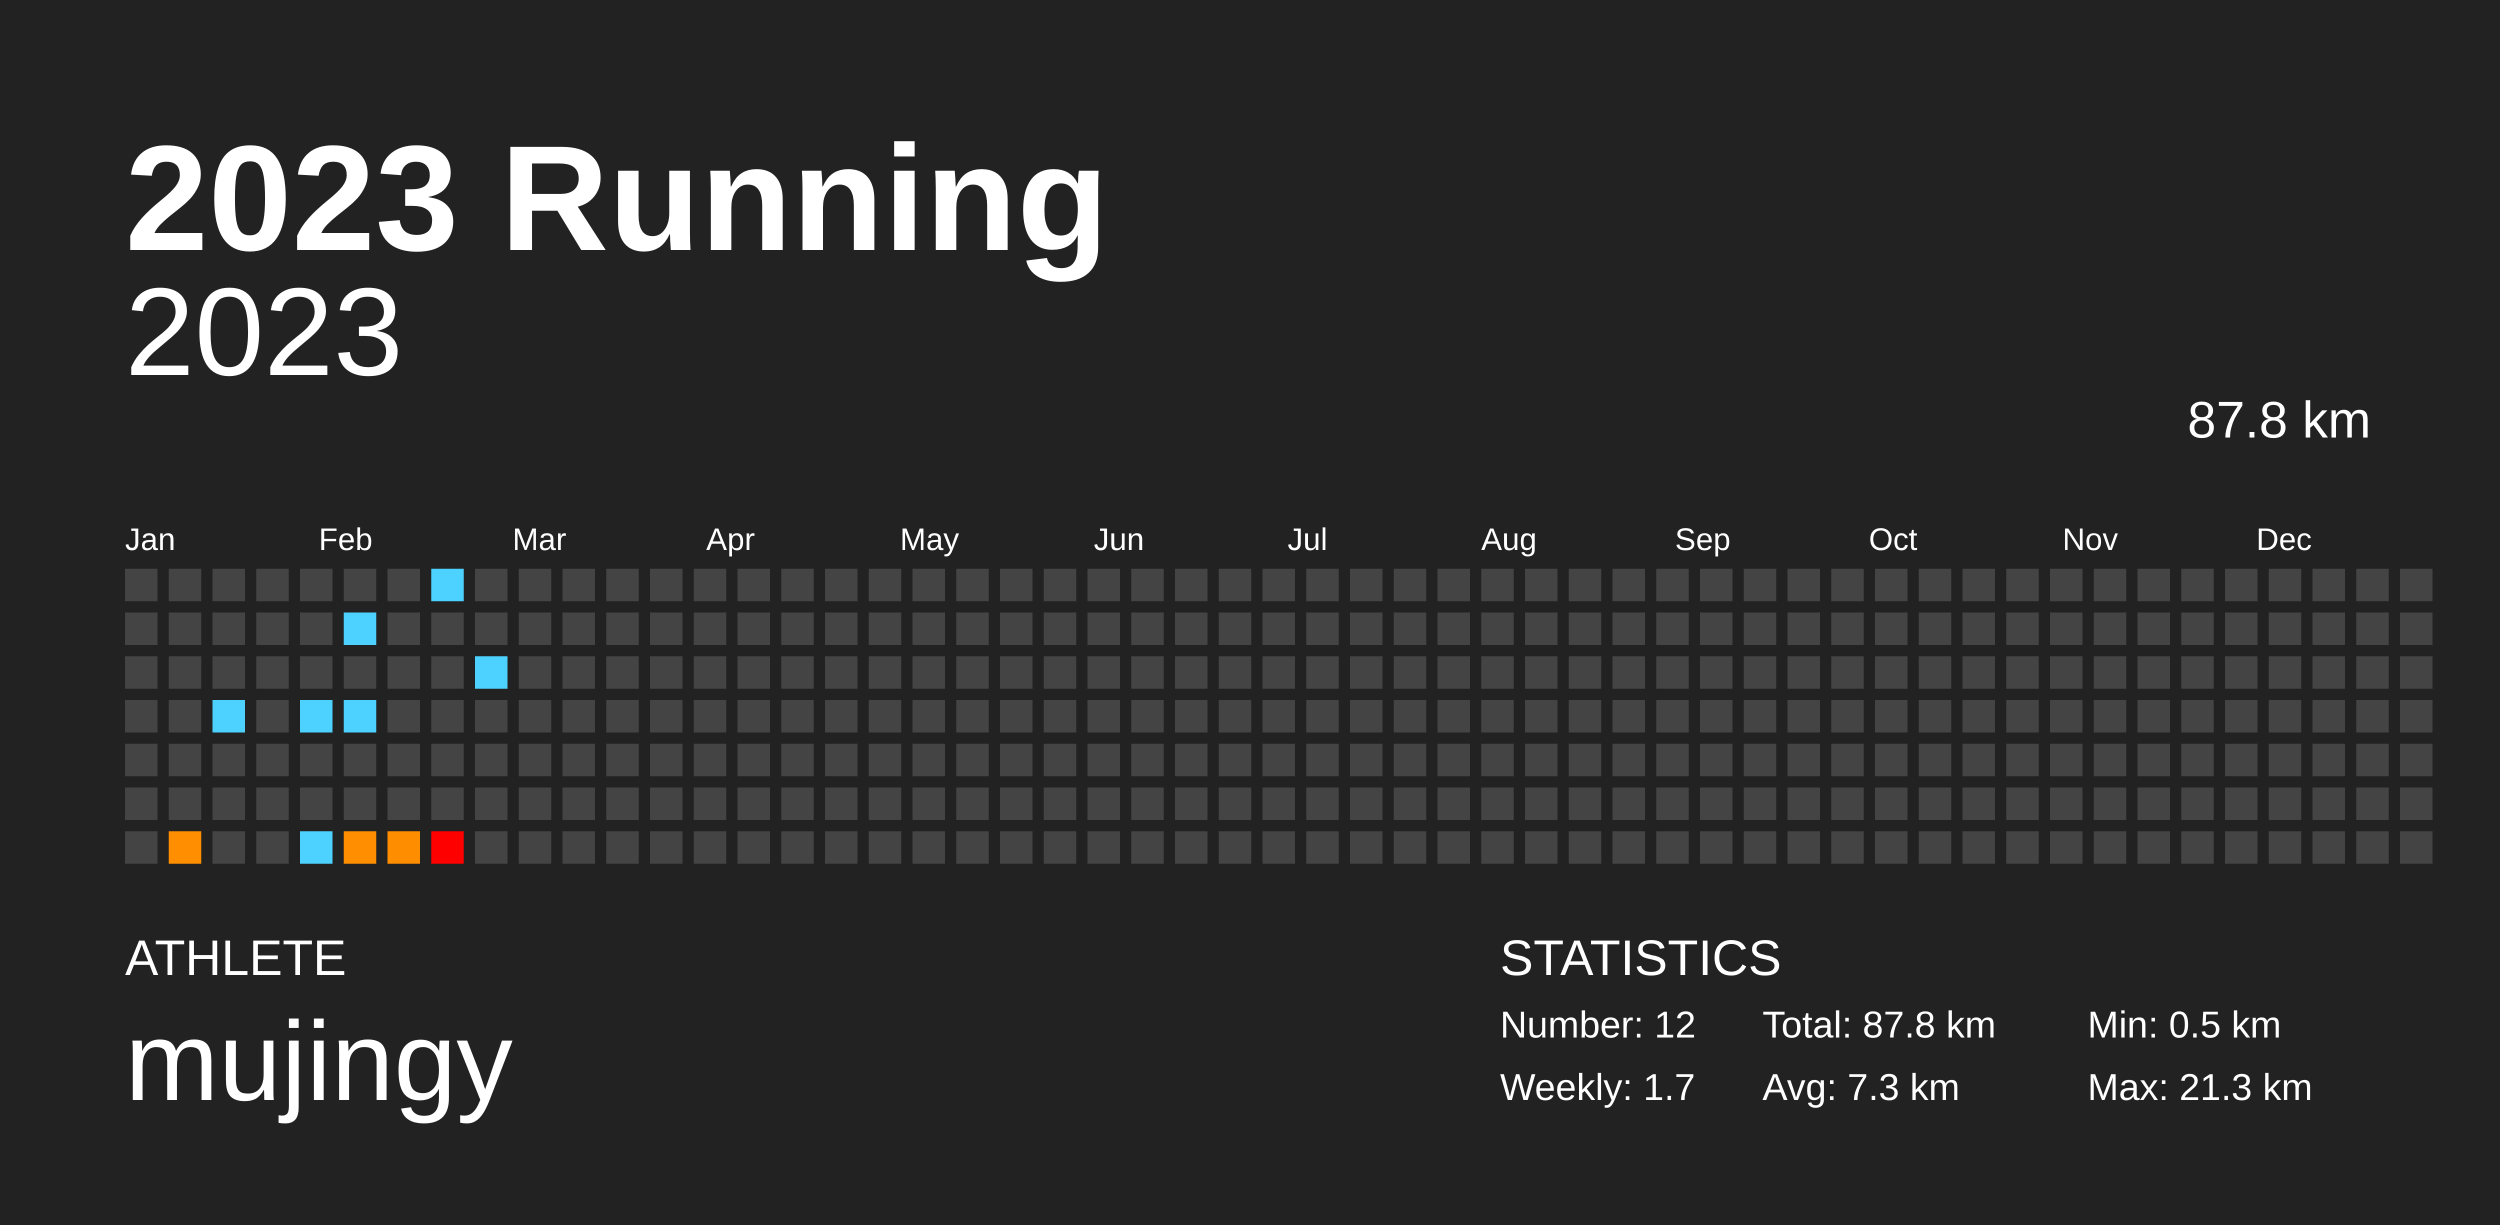
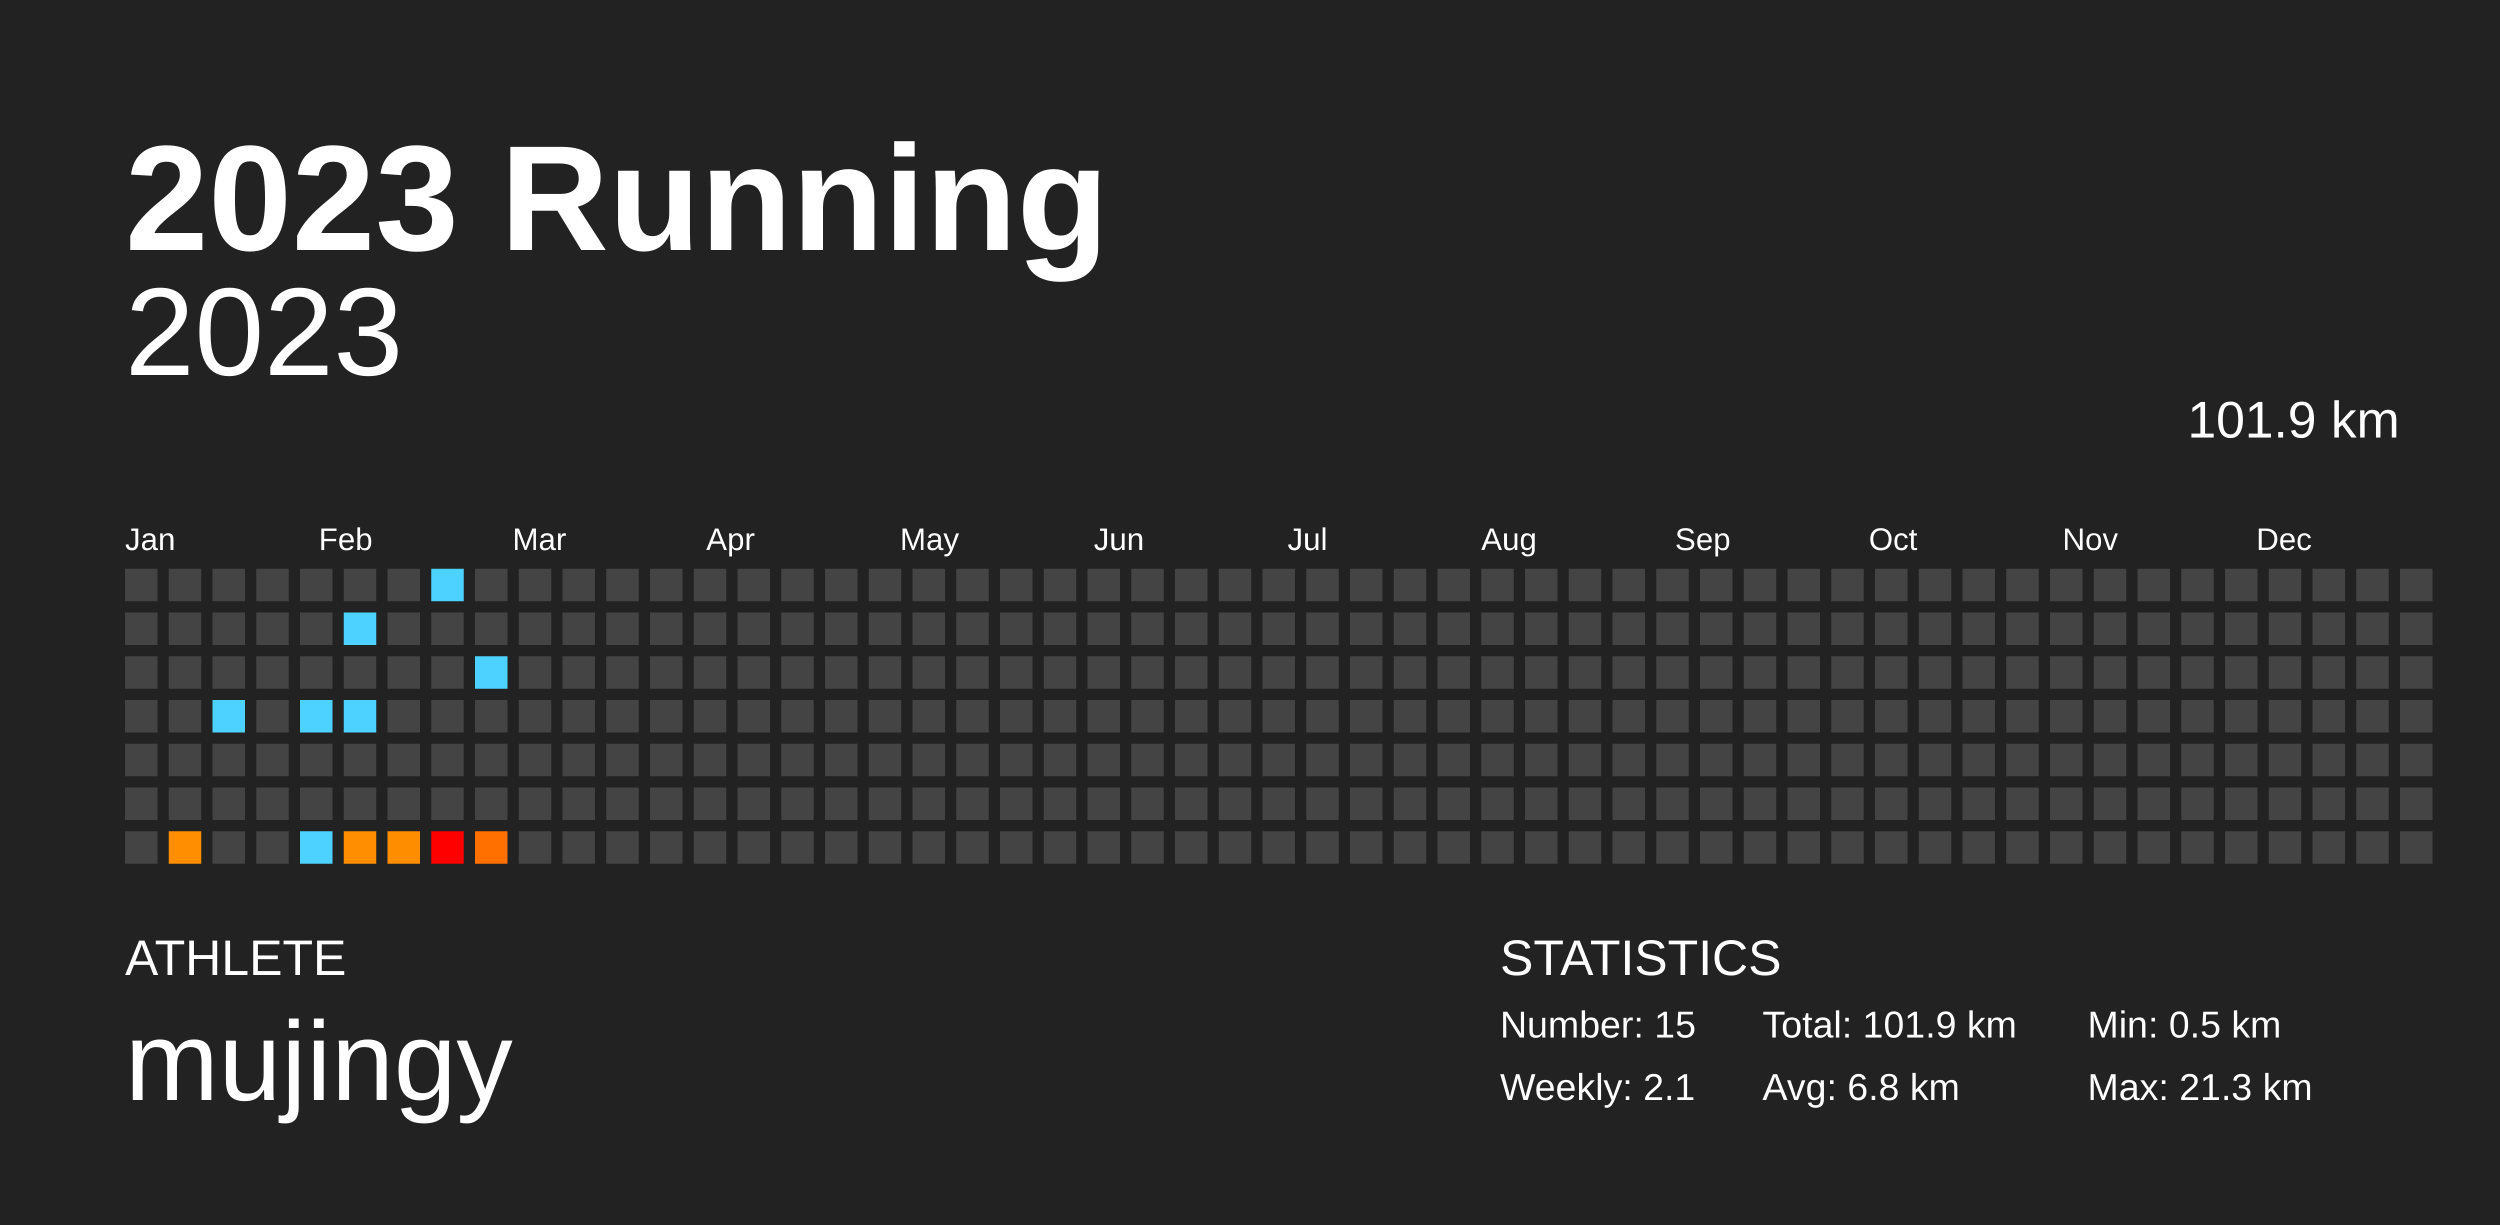
<svg xmlns="http://www.w3.org/2000/svg" baseProfile="full" height="98mm" version="1.1" viewBox="0,0,200,98" width="200mm">
  <defs />
  <rect fill="#222222" height="98" width="200" x="0" y="0" />
  <text fill="#FFFFFF" style="font-size:12px; font-family:Arial; font-weight:bold;" x="10" y="20">2023 Running</text>
  <text fill="#FFFFFF" style="font-size:4px; font-family:Arial" x="10" y="78">ATHLETE</text>
  <text fill="#FFFFFF" style="font-size:9px; font-family:Arial" x="10" y="88">mujingy</text>
  <text fill="#FFFFFF" style="font-size:4px; font-family:Arial" x="120" y="78">STATISTICS</text>
-   <text fill="#FFFFFF" style="font-size:3px; font-family:Arial" x="120" y="83">Number: 12</text>
-   <text fill="#FFFFFF" style="font-size:3px; font-family:Arial" x="120" y="88">Weekly: 1.7</text>
-   <text fill="#FFFFFF" style="font-size:3px; font-family:Arial" x="141" y="83">Total: 87.8 km</text>
-   <text fill="#FFFFFF" style="font-size:3px; font-family:Arial" x="141" y="88">Avg: 7.3 km</text>
+   <text fill="#FFFFFF" style="font-size:3px; font-family:Arial" x="120" y="83">Number: 15</text>
+   <text fill="#FFFFFF" style="font-size:3px; font-family:Arial" x="120" y="88">Weekly: 2.1</text>
+   <text fill="#FFFFFF" style="font-size:3px; font-family:Arial" x="141" y="83">Total: 101.9 km</text>
+   <text fill="#FFFFFF" style="font-size:3px; font-family:Arial" x="141" y="88">Avg: 6.8 km</text>
  <text fill="#FFFFFF" style="font-size:3px; font-family:Arial" x="167" y="83">Min: 0.5 km</text>
  <text fill="#FFFFFF" style="font-size:3px; font-family:Arial" x="167" y="88">Max: 21.3 km</text>
  <text alignment-baseline="hanging" fill="#FFFFFF" style="font-size:10.0px; font-family:Arial;" x="10" y="30">2023</text>
-   <text alignment-baseline="hanging" fill="#FFFFFF" style="font-size:4.125px; font-family:Arial;" x="175" y="35">87.8 km</text>
+   <text alignment-baseline="hanging" fill="#FFFFFF" style="font-size:4.125px; font-family:Arial;" x="175" y="35">101.9 km</text>
  <text fill="#FFFFFF" style="font-size:2.5px; font-family:Arial" x="10.0" y="44">Jan</text>
  <text fill="#FFFFFF" style="font-size:2.5px; font-family:Arial" x="25.5" y="44">Feb</text>
  <text fill="#FFFFFF" style="font-size:2.5px; font-family:Arial" x="41.0" y="44">Mar</text>
  <text fill="#FFFFFF" style="font-size:2.5px; font-family:Arial" x="56.5" y="44">Apr</text>
  <text fill="#FFFFFF" style="font-size:2.5px; font-family:Arial" x="72.0" y="44">May</text>
  <text fill="#FFFFFF" style="font-size:2.5px; font-family:Arial" x="87.5" y="44">Jun</text>
  <text fill="#FFFFFF" style="font-size:2.5px; font-family:Arial" x="103.0" y="44">Jul</text>
  <text fill="#FFFFFF" style="font-size:2.5px; font-family:Arial" x="118.5" y="44">Aug</text>
  <text fill="#FFFFFF" style="font-size:2.5px; font-family:Arial" x="134.0" y="44">Sep</text>
  <text fill="#FFFFFF" style="font-size:2.5px; font-family:Arial" x="149.5" y="44">Oct</text>
  <text fill="#FFFFFF" style="font-size:2.5px; font-family:Arial" x="165.0" y="44">Nov</text>
  <text fill="#FFFFFF" style="font-size:2.5px; font-family:Arial" x="180.5" y="44">Dec</text>
  <rect fill="#444444" height="2.6" width="2.6" x="10.0" y="45.5" />
  <rect fill="#444444" height="2.6" width="2.6" x="10.0" y="49.0" />
  <rect fill="#444444" height="2.6" width="2.6" x="10.0" y="52.5" />
  <rect fill="#444444" height="2.6" width="2.6" x="10.0" y="56.0" />
  <rect fill="#444444" height="2.6" width="2.6" x="10.0" y="59.5" />
  <rect fill="#444444" height="2.6" width="2.6" x="10.0" y="63.0" />
  <rect fill="#444444" height="2.6" width="2.6" x="10.0" y="66.5" />
  <rect fill="#444444" height="2.6" width="2.6" x="13.5" y="45.5" />
  <rect fill="#444444" height="2.6" width="2.6" x="13.5" y="49.0" />
  <rect fill="#444444" height="2.6" width="2.6" x="13.5" y="52.5" />
  <rect fill="#444444" height="2.6" width="2.6" x="13.5" y="56.0" />
  <rect fill="#444444" height="2.6" width="2.6" x="13.5" y="59.5" />
  <rect fill="#444444" height="2.6" width="2.6" x="13.5" y="63.0" />
  <rect fill="#ff8e00" height="2.6" width="2.6" x="13.5" y="66.5" />
  <rect fill="#444444" height="2.6" width="2.6" x="17.0" y="45.5" />
  <rect fill="#444444" height="2.6" width="2.6" x="17.0" y="49.0" />
  <rect fill="#444444" height="2.6" width="2.6" x="17.0" y="52.5" />
  <rect fill="#4dd2ff" height="2.6" width="2.6" x="17.0" y="56.0" />
  <rect fill="#444444" height="2.6" width="2.6" x="17.0" y="59.5" />
  <rect fill="#444444" height="2.6" width="2.6" x="17.0" y="63.0" />
  <rect fill="#444444" height="2.6" width="2.6" x="17.0" y="66.5" />
  <rect fill="#444444" height="2.6" width="2.6" x="20.5" y="45.5" />
  <rect fill="#444444" height="2.6" width="2.6" x="20.5" y="49.0" />
  <rect fill="#444444" height="2.6" width="2.6" x="20.5" y="52.5" />
  <rect fill="#444444" height="2.6" width="2.6" x="20.5" y="56.0" />
  <rect fill="#444444" height="2.6" width="2.6" x="20.5" y="59.5" />
  <rect fill="#444444" height="2.6" width="2.6" x="20.5" y="63.0" />
  <rect fill="#444444" height="2.6" width="2.6" x="20.5" y="66.5" />
  <rect fill="#444444" height="2.6" width="2.6" x="24.0" y="45.5" />
  <rect fill="#444444" height="2.6" width="2.6" x="24.0" y="49.0" />
  <rect fill="#444444" height="2.6" width="2.6" x="24.0" y="52.5" />
  <rect fill="#4dd2ff" height="2.6" width="2.6" x="24.0" y="56.0" />
  <rect fill="#444444" height="2.6" width="2.6" x="24.0" y="59.5" />
  <rect fill="#444444" height="2.6" width="2.6" x="24.0" y="63.0" />
  <rect fill="#4dd2ff" height="2.6" width="2.6" x="24.0" y="66.5" />
  <rect fill="#444444" height="2.6" width="2.6" x="27.5" y="45.5" />
  <rect fill="#4dd2ff" height="2.6" width="2.6" x="27.5" y="49.0" />
  <rect fill="#444444" height="2.6" width="2.6" x="27.5" y="52.5" />
  <rect fill="#4dd2ff" height="2.6" width="2.6" x="27.5" y="56.0" />
  <rect fill="#444444" height="2.6" width="2.6" x="27.5" y="59.5" />
  <rect fill="#444444" height="2.6" width="2.6" x="27.5" y="63.0" />
  <rect fill="#ff8e00" height="2.6" width="2.6" x="27.5" y="66.5" />
  <rect fill="#444444" height="2.6" width="2.6" x="31.0" y="45.5" />
  <rect fill="#444444" height="2.6" width="2.6" x="31.0" y="49.0" />
  <rect fill="#444444" height="2.6" width="2.6" x="31.0" y="52.5" />
  <rect fill="#444444" height="2.6" width="2.6" x="31.0" y="56.0" />
  <rect fill="#444444" height="2.6" width="2.6" x="31.0" y="59.5" />
  <rect fill="#444444" height="2.6" width="2.6" x="31.0" y="63.0" />
  <rect fill="#ff8d00" height="2.6" width="2.6" x="31.0" y="66.5" />
  <rect fill="#4dd2ff" height="2.6" width="2.6" x="34.5" y="45.5" />
  <rect fill="#444444" height="2.6" width="2.6" x="34.5" y="49.0" />
  <rect fill="#444444" height="2.6" width="2.6" x="34.5" y="52.5" />
  <rect fill="#444444" height="2.6" width="2.6" x="34.5" y="56.0" />
  <rect fill="#444444" height="2.6" width="2.6" x="34.5" y="59.5" />
  <rect fill="#444444" height="2.6" width="2.6" x="34.5" y="63.0" />
  <rect fill="red" height="2.6" width="2.6" x="34.5" y="66.5" />
  <rect fill="#444444" height="2.6" width="2.6" x="38.0" y="45.5" />
  <rect fill="#444444" height="2.6" width="2.6" x="38.0" y="49.0" />
  <rect fill="#4dd2ff" height="2.6" width="2.6" x="38.0" y="52.5" />
  <rect fill="#444444" height="2.6" width="2.6" x="38.0" y="56.0" />
  <rect fill="#444444" height="2.6" width="2.6" x="38.0" y="59.5" />
  <rect fill="#444444" height="2.6" width="2.6" x="38.0" y="63.0" />
-   <rect fill="#444444" height="2.6" width="2.6" x="38.0" y="66.5" />
+   <rect fill="#ff7000" height="2.6" width="2.6" x="38.0" y="66.5" />
  <rect fill="#444444" height="2.6" width="2.6" x="41.5" y="45.5" />
  <rect fill="#444444" height="2.6" width="2.6" x="41.5" y="49.0" />
  <rect fill="#444444" height="2.6" width="2.6" x="41.5" y="52.5" />
  <rect fill="#444444" height="2.6" width="2.6" x="41.5" y="56.0" />
  <rect fill="#444444" height="2.6" width="2.6" x="41.5" y="59.5" />
  <rect fill="#444444" height="2.6" width="2.6" x="41.5" y="63.0" />
  <rect fill="#444444" height="2.6" width="2.6" x="41.5" y="66.5" />
  <rect fill="#444444" height="2.6" width="2.6" x="45.0" y="45.5" />
  <rect fill="#444444" height="2.6" width="2.6" x="45.0" y="49.0" />
  <rect fill="#444444" height="2.6" width="2.6" x="45.0" y="52.5" />
  <rect fill="#444444" height="2.6" width="2.6" x="45.0" y="56.0" />
  <rect fill="#444444" height="2.6" width="2.6" x="45.0" y="59.5" />
  <rect fill="#444444" height="2.6" width="2.6" x="45.0" y="63.0" />
  <rect fill="#444444" height="2.6" width="2.6" x="45.0" y="66.5" />
  <rect fill="#444444" height="2.6" width="2.6" x="48.5" y="45.5" />
  <rect fill="#444444" height="2.6" width="2.6" x="48.5" y="49.0" />
  <rect fill="#444444" height="2.6" width="2.6" x="48.5" y="52.5" />
  <rect fill="#444444" height="2.6" width="2.6" x="48.5" y="56.0" />
  <rect fill="#444444" height="2.6" width="2.6" x="48.5" y="59.5" />
  <rect fill="#444444" height="2.6" width="2.6" x="48.5" y="63.0" />
  <rect fill="#444444" height="2.6" width="2.6" x="48.5" y="66.5" />
  <rect fill="#444444" height="2.6" width="2.6" x="52.0" y="45.5" />
  <rect fill="#444444" height="2.6" width="2.6" x="52.0" y="49.0" />
  <rect fill="#444444" height="2.6" width="2.6" x="52.0" y="52.5" />
  <rect fill="#444444" height="2.6" width="2.6" x="52.0" y="56.0" />
  <rect fill="#444444" height="2.6" width="2.6" x="52.0" y="59.5" />
  <rect fill="#444444" height="2.6" width="2.6" x="52.0" y="63.0" />
  <rect fill="#444444" height="2.6" width="2.6" x="52.0" y="66.5" />
  <rect fill="#444444" height="2.6" width="2.6" x="55.5" y="45.5" />
  <rect fill="#444444" height="2.6" width="2.6" x="55.5" y="49.0" />
  <rect fill="#444444" height="2.6" width="2.6" x="55.5" y="52.5" />
  <rect fill="#444444" height="2.6" width="2.6" x="55.5" y="56.0" />
  <rect fill="#444444" height="2.6" width="2.6" x="55.5" y="59.5" />
  <rect fill="#444444" height="2.6" width="2.6" x="55.5" y="63.0" />
  <rect fill="#444444" height="2.6" width="2.6" x="55.5" y="66.5" />
  <rect fill="#444444" height="2.6" width="2.6" x="59.0" y="45.5" />
  <rect fill="#444444" height="2.6" width="2.6" x="59.0" y="49.0" />
  <rect fill="#444444" height="2.6" width="2.6" x="59.0" y="52.5" />
  <rect fill="#444444" height="2.6" width="2.6" x="59.0" y="56.0" />
  <rect fill="#444444" height="2.6" width="2.6" x="59.0" y="59.5" />
  <rect fill="#444444" height="2.6" width="2.6" x="59.0" y="63.0" />
  <rect fill="#444444" height="2.6" width="2.6" x="59.0" y="66.5" />
  <rect fill="#444444" height="2.6" width="2.6" x="62.5" y="45.5" />
  <rect fill="#444444" height="2.6" width="2.6" x="62.5" y="49.0" />
  <rect fill="#444444" height="2.6" width="2.6" x="62.5" y="52.5" />
  <rect fill="#444444" height="2.6" width="2.6" x="62.5" y="56.0" />
  <rect fill="#444444" height="2.6" width="2.6" x="62.5" y="59.5" />
  <rect fill="#444444" height="2.6" width="2.6" x="62.5" y="63.0" />
  <rect fill="#444444" height="2.6" width="2.6" x="62.5" y="66.5" />
  <rect fill="#444444" height="2.6" width="2.6" x="66.0" y="45.5" />
  <rect fill="#444444" height="2.6" width="2.6" x="66.0" y="49.0" />
  <rect fill="#444444" height="2.6" width="2.6" x="66.0" y="52.5" />
  <rect fill="#444444" height="2.6" width="2.6" x="66.0" y="56.0" />
  <rect fill="#444444" height="2.6" width="2.6" x="66.0" y="59.5" />
  <rect fill="#444444" height="2.6" width="2.6" x="66.0" y="63.0" />
  <rect fill="#444444" height="2.6" width="2.6" x="66.0" y="66.5" />
  <rect fill="#444444" height="2.6" width="2.6" x="69.5" y="45.5" />
  <rect fill="#444444" height="2.6" width="2.6" x="69.5" y="49.0" />
  <rect fill="#444444" height="2.6" width="2.6" x="69.5" y="52.5" />
  <rect fill="#444444" height="2.6" width="2.6" x="69.5" y="56.0" />
  <rect fill="#444444" height="2.6" width="2.6" x="69.5" y="59.5" />
  <rect fill="#444444" height="2.6" width="2.6" x="69.5" y="63.0" />
  <rect fill="#444444" height="2.6" width="2.6" x="69.5" y="66.5" />
  <rect fill="#444444" height="2.6" width="2.6" x="73.0" y="45.5" />
  <rect fill="#444444" height="2.6" width="2.6" x="73.0" y="49.0" />
  <rect fill="#444444" height="2.6" width="2.6" x="73.0" y="52.5" />
  <rect fill="#444444" height="2.6" width="2.6" x="73.0" y="56.0" />
  <rect fill="#444444" height="2.6" width="2.6" x="73.0" y="59.5" />
  <rect fill="#444444" height="2.6" width="2.6" x="73.0" y="63.0" />
  <rect fill="#444444" height="2.6" width="2.6" x="73.0" y="66.5" />
  <rect fill="#444444" height="2.6" width="2.6" x="76.5" y="45.5" />
  <rect fill="#444444" height="2.6" width="2.6" x="76.5" y="49.0" />
  <rect fill="#444444" height="2.6" width="2.6" x="76.5" y="52.5" />
  <rect fill="#444444" height="2.6" width="2.6" x="76.5" y="56.0" />
  <rect fill="#444444" height="2.6" width="2.6" x="76.5" y="59.5" />
  <rect fill="#444444" height="2.6" width="2.6" x="76.5" y="63.0" />
  <rect fill="#444444" height="2.6" width="2.6" x="76.5" y="66.5" />
  <rect fill="#444444" height="2.6" width="2.6" x="80.0" y="45.5" />
  <rect fill="#444444" height="2.6" width="2.6" x="80.0" y="49.0" />
  <rect fill="#444444" height="2.6" width="2.6" x="80.0" y="52.5" />
  <rect fill="#444444" height="2.6" width="2.6" x="80.0" y="56.0" />
  <rect fill="#444444" height="2.6" width="2.6" x="80.0" y="59.5" />
  <rect fill="#444444" height="2.6" width="2.6" x="80.0" y="63.0" />
  <rect fill="#444444" height="2.6" width="2.6" x="80.0" y="66.5" />
  <rect fill="#444444" height="2.6" width="2.6" x="83.5" y="45.5" />
  <rect fill="#444444" height="2.6" width="2.6" x="83.5" y="49.0" />
  <rect fill="#444444" height="2.6" width="2.6" x="83.5" y="52.5" />
  <rect fill="#444444" height="2.6" width="2.6" x="83.5" y="56.0" />
  <rect fill="#444444" height="2.6" width="2.6" x="83.5" y="59.5" />
  <rect fill="#444444" height="2.6" width="2.6" x="83.5" y="63.0" />
  <rect fill="#444444" height="2.6" width="2.6" x="83.5" y="66.5" />
  <rect fill="#444444" height="2.6" width="2.6" x="87.0" y="45.5" />
  <rect fill="#444444" height="2.6" width="2.6" x="87.0" y="49.0" />
  <rect fill="#444444" height="2.6" width="2.6" x="87.0" y="52.5" />
  <rect fill="#444444" height="2.6" width="2.6" x="87.0" y="56.0" />
  <rect fill="#444444" height="2.6" width="2.6" x="87.0" y="59.5" />
  <rect fill="#444444" height="2.6" width="2.6" x="87.0" y="63.0" />
  <rect fill="#444444" height="2.6" width="2.6" x="87.0" y="66.5" />
  <rect fill="#444444" height="2.6" width="2.6" x="90.5" y="45.5" />
  <rect fill="#444444" height="2.6" width="2.6" x="90.5" y="49.0" />
  <rect fill="#444444" height="2.6" width="2.6" x="90.5" y="52.5" />
  <rect fill="#444444" height="2.6" width="2.6" x="90.5" y="56.0" />
  <rect fill="#444444" height="2.6" width="2.6" x="90.5" y="59.5" />
  <rect fill="#444444" height="2.6" width="2.6" x="90.5" y="63.0" />
  <rect fill="#444444" height="2.6" width="2.6" x="90.5" y="66.5" />
  <rect fill="#444444" height="2.6" width="2.6" x="94.0" y="45.5" />
  <rect fill="#444444" height="2.6" width="2.6" x="94.0" y="49.0" />
  <rect fill="#444444" height="2.6" width="2.6" x="94.0" y="52.5" />
  <rect fill="#444444" height="2.6" width="2.6" x="94.0" y="56.0" />
  <rect fill="#444444" height="2.6" width="2.6" x="94.0" y="59.5" />
  <rect fill="#444444" height="2.6" width="2.6" x="94.0" y="63.0" />
  <rect fill="#444444" height="2.6" width="2.6" x="94.0" y="66.5" />
  <rect fill="#444444" height="2.6" width="2.6" x="97.5" y="45.5" />
  <rect fill="#444444" height="2.6" width="2.6" x="97.5" y="49.0" />
  <rect fill="#444444" height="2.6" width="2.6" x="97.5" y="52.5" />
  <rect fill="#444444" height="2.6" width="2.6" x="97.5" y="56.0" />
  <rect fill="#444444" height="2.6" width="2.6" x="97.5" y="59.5" />
  <rect fill="#444444" height="2.6" width="2.6" x="97.5" y="63.0" />
  <rect fill="#444444" height="2.6" width="2.6" x="97.5" y="66.5" />
  <rect fill="#444444" height="2.6" width="2.6" x="101.0" y="45.5" />
  <rect fill="#444444" height="2.6" width="2.6" x="101.0" y="49.0" />
  <rect fill="#444444" height="2.6" width="2.6" x="101.0" y="52.5" />
  <rect fill="#444444" height="2.6" width="2.6" x="101.0" y="56.0" />
  <rect fill="#444444" height="2.6" width="2.6" x="101.0" y="59.5" />
  <rect fill="#444444" height="2.6" width="2.6" x="101.0" y="63.0" />
  <rect fill="#444444" height="2.6" width="2.6" x="101.0" y="66.5" />
  <rect fill="#444444" height="2.6" width="2.6" x="104.5" y="45.5" />
  <rect fill="#444444" height="2.6" width="2.6" x="104.5" y="49.0" />
  <rect fill="#444444" height="2.6" width="2.6" x="104.5" y="52.5" />
  <rect fill="#444444" height="2.6" width="2.6" x="104.5" y="56.0" />
  <rect fill="#444444" height="2.6" width="2.6" x="104.5" y="59.5" />
  <rect fill="#444444" height="2.6" width="2.6" x="104.5" y="63.0" />
  <rect fill="#444444" height="2.6" width="2.6" x="104.5" y="66.5" />
  <rect fill="#444444" height="2.6" width="2.6" x="108.0" y="45.5" />
  <rect fill="#444444" height="2.6" width="2.6" x="108.0" y="49.0" />
  <rect fill="#444444" height="2.6" width="2.6" x="108.0" y="52.5" />
  <rect fill="#444444" height="2.6" width="2.6" x="108.0" y="56.0" />
  <rect fill="#444444" height="2.6" width="2.6" x="108.0" y="59.5" />
  <rect fill="#444444" height="2.6" width="2.6" x="108.0" y="63.0" />
  <rect fill="#444444" height="2.6" width="2.6" x="108.0" y="66.5" />
  <rect fill="#444444" height="2.6" width="2.6" x="111.5" y="45.5" />
  <rect fill="#444444" height="2.6" width="2.6" x="111.5" y="49.0" />
  <rect fill="#444444" height="2.6" width="2.6" x="111.5" y="52.5" />
  <rect fill="#444444" height="2.6" width="2.6" x="111.5" y="56.0" />
  <rect fill="#444444" height="2.6" width="2.6" x="111.5" y="59.5" />
  <rect fill="#444444" height="2.6" width="2.6" x="111.5" y="63.0" />
  <rect fill="#444444" height="2.6" width="2.6" x="111.5" y="66.5" />
  <rect fill="#444444" height="2.6" width="2.6" x="115.0" y="45.5" />
  <rect fill="#444444" height="2.6" width="2.6" x="115.0" y="49.0" />
  <rect fill="#444444" height="2.6" width="2.6" x="115.0" y="52.5" />
  <rect fill="#444444" height="2.6" width="2.6" x="115.0" y="56.0" />
  <rect fill="#444444" height="2.6" width="2.6" x="115.0" y="59.5" />
  <rect fill="#444444" height="2.6" width="2.6" x="115.0" y="63.0" />
  <rect fill="#444444" height="2.6" width="2.6" x="115.0" y="66.5" />
  <rect fill="#444444" height="2.6" width="2.6" x="118.5" y="45.5" />
  <rect fill="#444444" height="2.6" width="2.6" x="118.5" y="49.0" />
  <rect fill="#444444" height="2.6" width="2.6" x="118.5" y="52.5" />
  <rect fill="#444444" height="2.6" width="2.6" x="118.5" y="56.0" />
  <rect fill="#444444" height="2.6" width="2.6" x="118.5" y="59.5" />
  <rect fill="#444444" height="2.6" width="2.6" x="118.5" y="63.0" />
  <rect fill="#444444" height="2.6" width="2.6" x="118.5" y="66.5" />
  <rect fill="#444444" height="2.6" width="2.6" x="122.0" y="45.5" />
  <rect fill="#444444" height="2.6" width="2.6" x="122.0" y="49.0" />
  <rect fill="#444444" height="2.6" width="2.6" x="122.0" y="52.5" />
  <rect fill="#444444" height="2.6" width="2.6" x="122.0" y="56.0" />
  <rect fill="#444444" height="2.6" width="2.6" x="122.0" y="59.5" />
  <rect fill="#444444" height="2.6" width="2.6" x="122.0" y="63.0" />
  <rect fill="#444444" height="2.6" width="2.6" x="122.0" y="66.5" />
  <rect fill="#444444" height="2.6" width="2.6" x="125.5" y="45.5" />
  <rect fill="#444444" height="2.6" width="2.6" x="125.5" y="49.0" />
  <rect fill="#444444" height="2.6" width="2.6" x="125.5" y="52.5" />
  <rect fill="#444444" height="2.6" width="2.6" x="125.5" y="56.0" />
  <rect fill="#444444" height="2.6" width="2.6" x="125.5" y="59.5" />
  <rect fill="#444444" height="2.6" width="2.6" x="125.5" y="63.0" />
  <rect fill="#444444" height="2.6" width="2.6" x="125.5" y="66.5" />
  <rect fill="#444444" height="2.6" width="2.6" x="129.0" y="45.5" />
  <rect fill="#444444" height="2.6" width="2.6" x="129.0" y="49.0" />
  <rect fill="#444444" height="2.6" width="2.6" x="129.0" y="52.5" />
  <rect fill="#444444" height="2.6" width="2.6" x="129.0" y="56.0" />
  <rect fill="#444444" height="2.6" width="2.6" x="129.0" y="59.5" />
  <rect fill="#444444" height="2.6" width="2.6" x="129.0" y="63.0" />
  <rect fill="#444444" height="2.6" width="2.6" x="129.0" y="66.5" />
  <rect fill="#444444" height="2.6" width="2.6" x="132.5" y="45.5" />
  <rect fill="#444444" height="2.6" width="2.6" x="132.5" y="49.0" />
  <rect fill="#444444" height="2.6" width="2.6" x="132.5" y="52.5" />
  <rect fill="#444444" height="2.6" width="2.6" x="132.5" y="56.0" />
  <rect fill="#444444" height="2.6" width="2.6" x="132.5" y="59.5" />
  <rect fill="#444444" height="2.6" width="2.6" x="132.5" y="63.0" />
  <rect fill="#444444" height="2.6" width="2.6" x="132.5" y="66.5" />
  <rect fill="#444444" height="2.6" width="2.6" x="136.0" y="45.5" />
  <rect fill="#444444" height="2.6" width="2.6" x="136.0" y="49.0" />
  <rect fill="#444444" height="2.6" width="2.6" x="136.0" y="52.5" />
  <rect fill="#444444" height="2.6" width="2.6" x="136.0" y="56.0" />
  <rect fill="#444444" height="2.6" width="2.6" x="136.0" y="59.5" />
  <rect fill="#444444" height="2.6" width="2.6" x="136.0" y="63.0" />
  <rect fill="#444444" height="2.6" width="2.6" x="136.0" y="66.5" />
  <rect fill="#444444" height="2.6" width="2.6" x="139.5" y="45.5" />
  <rect fill="#444444" height="2.6" width="2.6" x="139.5" y="49.0" />
  <rect fill="#444444" height="2.6" width="2.6" x="139.5" y="52.5" />
  <rect fill="#444444" height="2.6" width="2.6" x="139.5" y="56.0" />
  <rect fill="#444444" height="2.6" width="2.6" x="139.5" y="59.5" />
  <rect fill="#444444" height="2.6" width="2.6" x="139.5" y="63.0" />
  <rect fill="#444444" height="2.6" width="2.6" x="139.5" y="66.5" />
  <rect fill="#444444" height="2.6" width="2.6" x="143.0" y="45.5" />
  <rect fill="#444444" height="2.6" width="2.6" x="143.0" y="49.0" />
  <rect fill="#444444" height="2.6" width="2.6" x="143.0" y="52.5" />
  <rect fill="#444444" height="2.6" width="2.6" x="143.0" y="56.0" />
  <rect fill="#444444" height="2.6" width="2.6" x="143.0" y="59.5" />
  <rect fill="#444444" height="2.6" width="2.6" x="143.0" y="63.0" />
  <rect fill="#444444" height="2.6" width="2.6" x="143.0" y="66.5" />
  <rect fill="#444444" height="2.6" width="2.6" x="146.5" y="45.5" />
  <rect fill="#444444" height="2.6" width="2.6" x="146.5" y="49.0" />
  <rect fill="#444444" height="2.6" width="2.6" x="146.5" y="52.5" />
  <rect fill="#444444" height="2.6" width="2.6" x="146.5" y="56.0" />
  <rect fill="#444444" height="2.6" width="2.6" x="146.5" y="59.5" />
  <rect fill="#444444" height="2.6" width="2.6" x="146.5" y="63.0" />
  <rect fill="#444444" height="2.6" width="2.6" x="146.5" y="66.5" />
  <rect fill="#444444" height="2.6" width="2.6" x="150.0" y="45.5" />
  <rect fill="#444444" height="2.6" width="2.6" x="150.0" y="49.0" />
  <rect fill="#444444" height="2.6" width="2.6" x="150.0" y="52.5" />
  <rect fill="#444444" height="2.6" width="2.6" x="150.0" y="56.0" />
  <rect fill="#444444" height="2.6" width="2.6" x="150.0" y="59.5" />
  <rect fill="#444444" height="2.6" width="2.6" x="150.0" y="63.0" />
  <rect fill="#444444" height="2.6" width="2.6" x="150.0" y="66.5" />
  <rect fill="#444444" height="2.6" width="2.6" x="153.5" y="45.5" />
  <rect fill="#444444" height="2.6" width="2.6" x="153.5" y="49.0" />
  <rect fill="#444444" height="2.6" width="2.6" x="153.5" y="52.5" />
  <rect fill="#444444" height="2.6" width="2.6" x="153.5" y="56.0" />
  <rect fill="#444444" height="2.6" width="2.6" x="153.5" y="59.5" />
  <rect fill="#444444" height="2.6" width="2.6" x="153.5" y="63.0" />
  <rect fill="#444444" height="2.6" width="2.6" x="153.5" y="66.5" />
  <rect fill="#444444" height="2.6" width="2.6" x="157.0" y="45.5" />
  <rect fill="#444444" height="2.6" width="2.6" x="157.0" y="49.0" />
  <rect fill="#444444" height="2.6" width="2.6" x="157.0" y="52.5" />
  <rect fill="#444444" height="2.6" width="2.6" x="157.0" y="56.0" />
  <rect fill="#444444" height="2.6" width="2.6" x="157.0" y="59.5" />
  <rect fill="#444444" height="2.6" width="2.6" x="157.0" y="63.0" />
  <rect fill="#444444" height="2.6" width="2.6" x="157.0" y="66.5" />
  <rect fill="#444444" height="2.6" width="2.6" x="160.5" y="45.5" />
  <rect fill="#444444" height="2.6" width="2.6" x="160.5" y="49.0" />
  <rect fill="#444444" height="2.6" width="2.6" x="160.5" y="52.5" />
  <rect fill="#444444" height="2.6" width="2.6" x="160.5" y="56.0" />
  <rect fill="#444444" height="2.6" width="2.6" x="160.5" y="59.5" />
  <rect fill="#444444" height="2.6" width="2.6" x="160.5" y="63.0" />
  <rect fill="#444444" height="2.6" width="2.6" x="160.5" y="66.5" />
  <rect fill="#444444" height="2.6" width="2.6" x="164.0" y="45.5" />
  <rect fill="#444444" height="2.6" width="2.6" x="164.0" y="49.0" />
  <rect fill="#444444" height="2.6" width="2.6" x="164.0" y="52.5" />
  <rect fill="#444444" height="2.6" width="2.6" x="164.0" y="56.0" />
  <rect fill="#444444" height="2.6" width="2.6" x="164.0" y="59.5" />
  <rect fill="#444444" height="2.6" width="2.6" x="164.0" y="63.0" />
  <rect fill="#444444" height="2.6" width="2.6" x="164.0" y="66.5" />
  <rect fill="#444444" height="2.6" width="2.6" x="167.5" y="45.5" />
  <rect fill="#444444" height="2.6" width="2.6" x="167.5" y="49.0" />
  <rect fill="#444444" height="2.6" width="2.6" x="167.5" y="52.5" />
  <rect fill="#444444" height="2.6" width="2.6" x="167.5" y="56.0" />
  <rect fill="#444444" height="2.6" width="2.6" x="167.5" y="59.5" />
  <rect fill="#444444" height="2.6" width="2.6" x="167.5" y="63.0" />
  <rect fill="#444444" height="2.6" width="2.6" x="167.5" y="66.5" />
  <rect fill="#444444" height="2.6" width="2.6" x="171.0" y="45.5" />
  <rect fill="#444444" height="2.6" width="2.6" x="171.0" y="49.0" />
  <rect fill="#444444" height="2.6" width="2.6" x="171.0" y="52.5" />
  <rect fill="#444444" height="2.6" width="2.6" x="171.0" y="56.0" />
  <rect fill="#444444" height="2.6" width="2.6" x="171.0" y="59.5" />
  <rect fill="#444444" height="2.6" width="2.6" x="171.0" y="63.0" />
  <rect fill="#444444" height="2.6" width="2.6" x="171.0" y="66.5" />
  <rect fill="#444444" height="2.6" width="2.6" x="174.5" y="45.5" />
  <rect fill="#444444" height="2.6" width="2.6" x="174.5" y="49.0" />
  <rect fill="#444444" height="2.6" width="2.6" x="174.5" y="52.5" />
  <rect fill="#444444" height="2.6" width="2.6" x="174.5" y="56.0" />
  <rect fill="#444444" height="2.6" width="2.6" x="174.5" y="59.5" />
  <rect fill="#444444" height="2.6" width="2.6" x="174.5" y="63.0" />
  <rect fill="#444444" height="2.6" width="2.6" x="174.5" y="66.5" />
  <rect fill="#444444" height="2.6" width="2.6" x="178.0" y="45.5" />
  <rect fill="#444444" height="2.6" width="2.6" x="178.0" y="49.0" />
  <rect fill="#444444" height="2.6" width="2.6" x="178.0" y="52.5" />
  <rect fill="#444444" height="2.6" width="2.6" x="178.0" y="56.0" />
  <rect fill="#444444" height="2.6" width="2.6" x="178.0" y="59.5" />
  <rect fill="#444444" height="2.6" width="2.6" x="178.0" y="63.0" />
  <rect fill="#444444" height="2.6" width="2.6" x="178.0" y="66.5" />
  <rect fill="#444444" height="2.6" width="2.6" x="181.5" y="45.5" />
  <rect fill="#444444" height="2.6" width="2.6" x="181.5" y="49.0" />
  <rect fill="#444444" height="2.6" width="2.6" x="181.5" y="52.5" />
  <rect fill="#444444" height="2.6" width="2.6" x="181.5" y="56.0" />
  <rect fill="#444444" height="2.6" width="2.6" x="181.5" y="59.5" />
  <rect fill="#444444" height="2.6" width="2.6" x="181.5" y="63.0" />
  <rect fill="#444444" height="2.6" width="2.6" x="181.5" y="66.5" />
  <rect fill="#444444" height="2.6" width="2.6" x="185.0" y="45.5" />
  <rect fill="#444444" height="2.6" width="2.6" x="185.0" y="49.0" />
  <rect fill="#444444" height="2.6" width="2.6" x="185.0" y="52.5" />
  <rect fill="#444444" height="2.6" width="2.6" x="185.0" y="56.0" />
  <rect fill="#444444" height="2.6" width="2.6" x="185.0" y="59.5" />
  <rect fill="#444444" height="2.6" width="2.6" x="185.0" y="63.0" />
  <rect fill="#444444" height="2.6" width="2.6" x="185.0" y="66.5" />
  <rect fill="#444444" height="2.6" width="2.6" x="188.5" y="45.5" />
  <rect fill="#444444" height="2.6" width="2.6" x="188.5" y="49.0" />
  <rect fill="#444444" height="2.6" width="2.6" x="188.5" y="52.5" />
  <rect fill="#444444" height="2.6" width="2.6" x="188.5" y="56.0" />
  <rect fill="#444444" height="2.6" width="2.6" x="188.5" y="59.5" />
  <rect fill="#444444" height="2.6" width="2.6" x="188.5" y="63.0" />
  <rect fill="#444444" height="2.6" width="2.6" x="188.5" y="66.5" />
  <rect fill="#444444" height="2.6" width="2.6" x="192.0" y="45.5" />
  <rect fill="#444444" height="2.6" width="2.6" x="192.0" y="49.0" />
  <rect fill="#444444" height="2.6" width="2.6" x="192.0" y="52.5" />
  <rect fill="#444444" height="2.6" width="2.6" x="192.0" y="56.0" />
  <rect fill="#444444" height="2.6" width="2.6" x="192.0" y="59.5" />
  <rect fill="#444444" height="2.6" width="2.6" x="192.0" y="63.0" />
  <rect fill="#444444" height="2.6" width="2.6" x="192.0" y="66.5" />
</svg>
